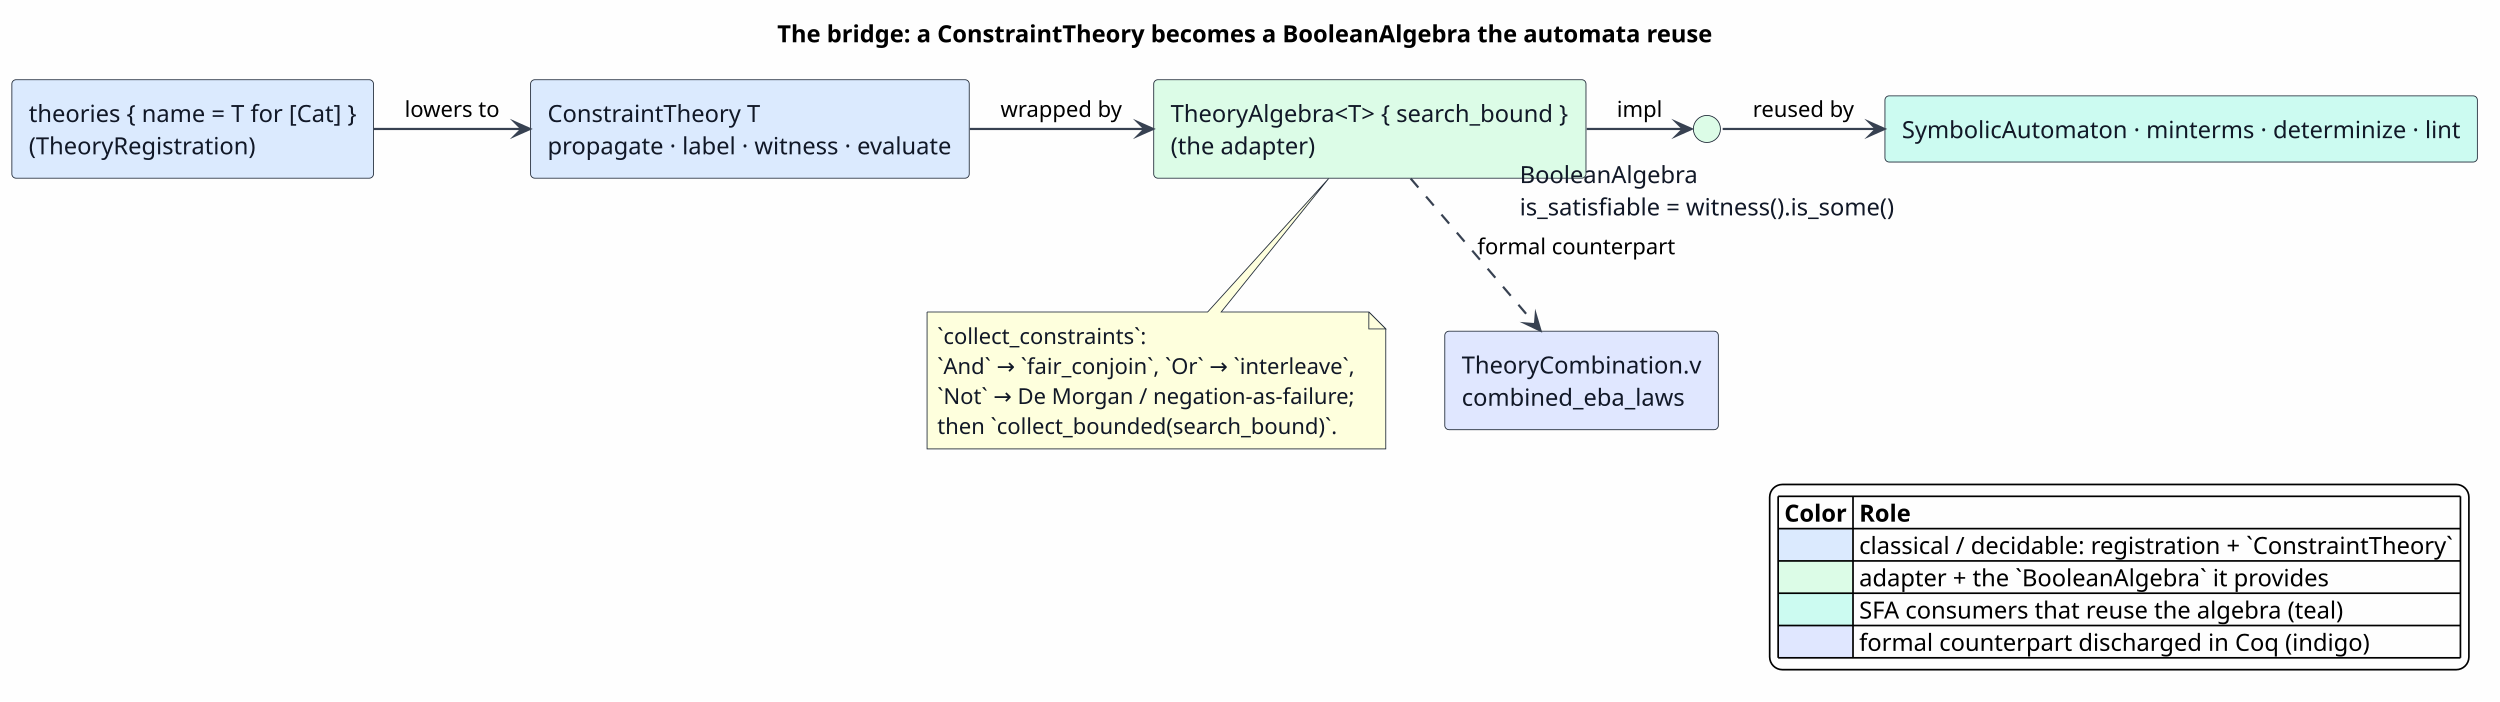
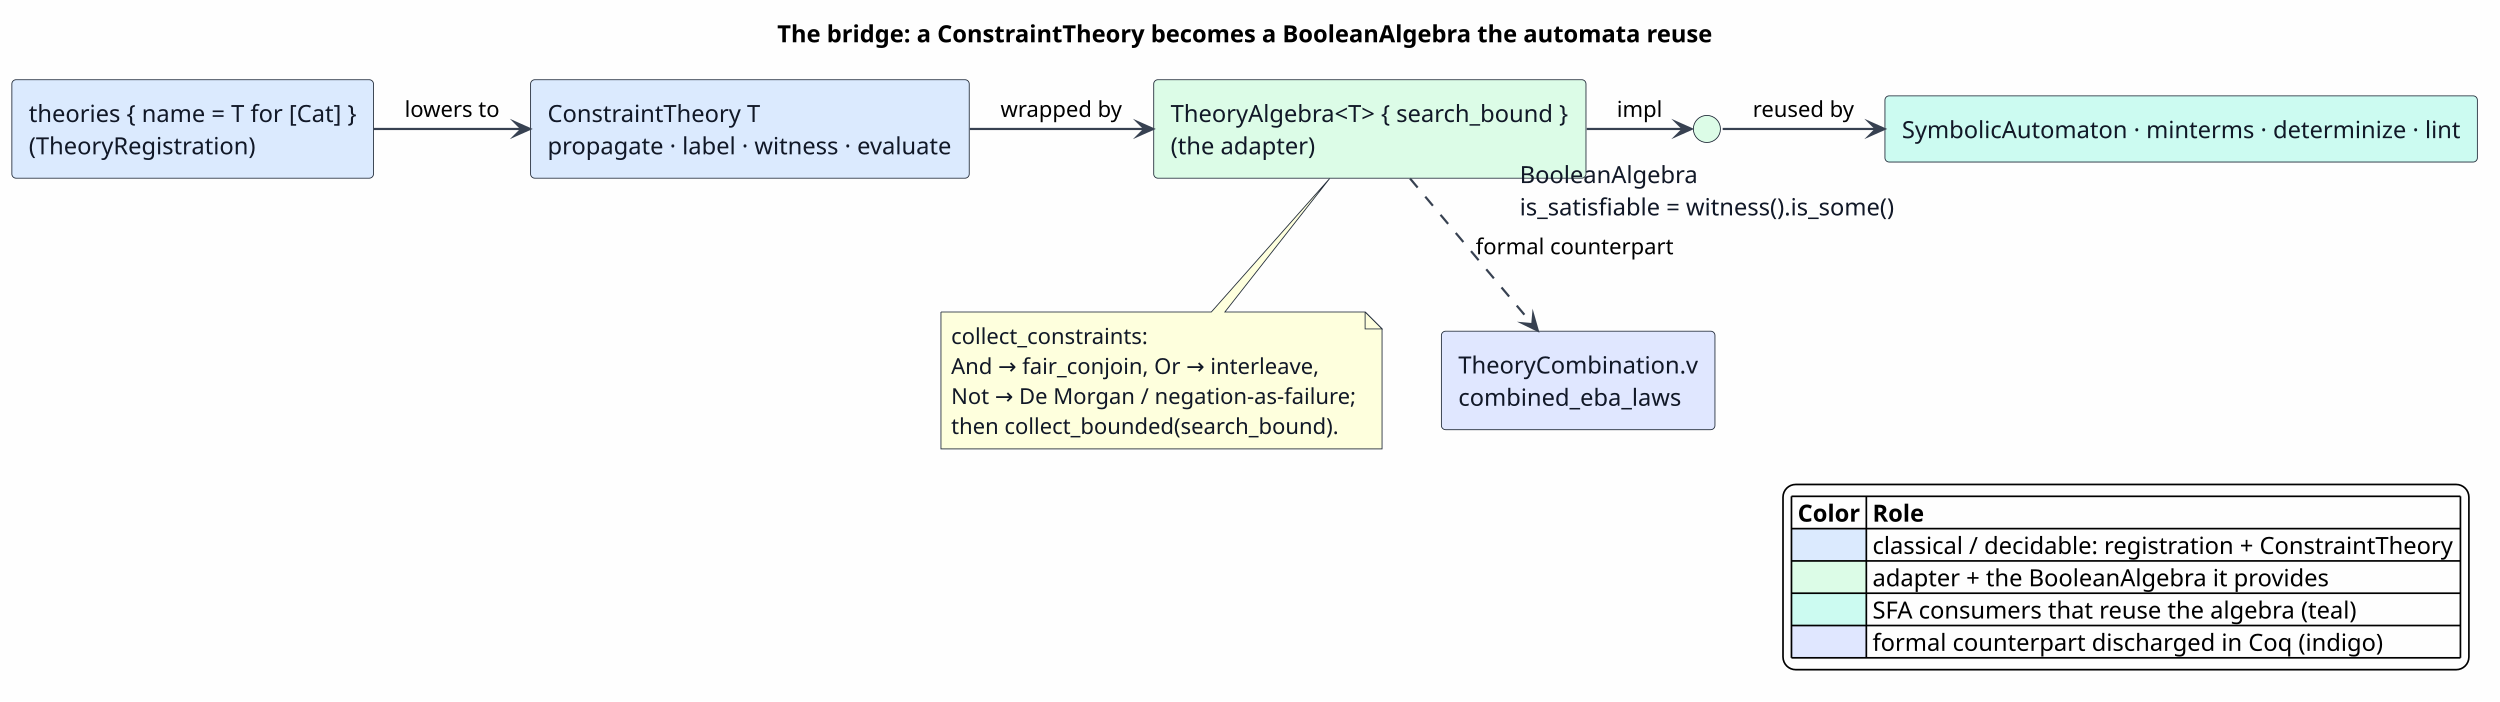
<svg xmlns="http://www.w3.org/2000/svg" contentStyleType="text/css" data-diagram-type="DESCRIPTION" height="414px" preserveAspectRatio="none" style="width:1476px;height:414px;background:#FEFEFE;" version="1.1" viewBox="0 0 1476 414" width="1476px" zoomAndPan="magnify">
  <defs />
  <g>
    <rect fill="#FEFEFE" height="414" style="stroke:none;stroke-width:1;" width="1476" x="0" y="0" />
    <g class="title" data-source-line="19">
      <text fill="#000000" font-family="sans-serif" font-size="14" font-weight="700" lengthAdjust="spacing" textLength="551.878" x="458.88" y="24.966">The bridge: a ConstraintTheory becomes a BooleanAlgebra the automata reuse</text>
    </g>
    <g class="entity" data-qualified-name="Reg" data-source-line="22" id="ent0001">
      <rect fill="#DBEAFE" height="58.136" rx="2.5" ry="2.5" style="stroke:#1F2937;stroke-width:0.5;" width="213.507" x="7" y="47.068" />
      <text fill="#111827" font-family="sans-serif" font-size="14" lengthAdjust="spacing" textLength="193.507" x="17" y="72.034">theories { name = T for [Cat] }</text>
      <text fill="#111827" font-family="sans-serif" font-size="14" lengthAdjust="spacing" textLength="134.133" x="17" y="91.102">(TheoryRegistration)</text>
    </g>
    <g class="entity" data-qualified-name="Theory" data-source-line="23" id="ent0002">
      <rect fill="#DBEAFE" height="58.136" rx="2.5" ry="2.5" style="stroke:#1F2937;stroke-width:0.5;" width="258.979" x="313.26" y="47.068" />
      <text fill="#111827" font-family="sans-serif" font-size="14" lengthAdjust="spacing" textLength="125.832" x="323.26" y="72.034">ConstraintTheory T</text>
      <text fill="#111827" font-family="sans-serif" font-size="14" lengthAdjust="spacing" textLength="238.979" x="323.26" y="91.102">propagate · label · witness · evaluate</text>
    </g>
    <g class="entity" data-qualified-name="Adapter" data-source-line="24" id="ent0003">
      <rect fill="#DCFCE7" height="58.136" rx="2.5" ry="2.5" style="stroke:#1F2937;stroke-width:0.5;" width="255.213" x="681.15" y="47.068" />
      <text fill="#111827" font-family="sans-serif" font-size="14" lengthAdjust="spacing" textLength="235.213" x="691.15" y="72.034">TheoryAlgebra&lt;T&gt; { search_bound }</text>
      <text fill="#111827" font-family="sans-serif" font-size="14" lengthAdjust="spacing" textLength="85.302" x="691.15" y="91.102">(the adapter)</text>
    </g>
    <g class="entity" data-qualified-name="BA" data-source-line="25" id="ent0004">
      <ellipse cx="1007.75" cy="76.138" fill="#DCFCE7" rx="8" ry="8" style="stroke:#1F2937;stroke-width:0.5;" />
      <text fill="#111827" font-family="sans-serif" font-size="14" lengthAdjust="spacing" textLength="105.364" x="897.234" y="108.104">BooleanAlgebra</text>
      <text fill="#111827" font-family="sans-serif" font-size="14" lengthAdjust="spacing" textLength="221.031" x="897.234" y="127.172">is_satisfiable = witness().is_some()</text>
    </g>
    <g class="entity" data-qualified-name="Consumers" data-source-line="26" id="ent0005">
      <rect fill="#CCFBF1" height="39.068" rx="2.5" ry="2.5" style="stroke:#1F2937;stroke-width:0.5;" width="349.769" x="1112.87" y="56.598" />
      <text fill="#111827" font-family="sans-serif" font-size="14" lengthAdjust="spacing" textLength="329.769" x="1122.87" y="81.564">SymbolicAutomaton · minterms · determinize · lint</text>
    </g>
    <g class="entity" data-qualified-name="GMN10" data-source-line="34" id="ent0011">
-       <path d="M547.34,184.208 L547.34,265.032 A0,0 0 0 0 547.34,265.032 L818.158,265.032 A0,0 0 0 0 818.158,265.032 L818.158,194.208 L808.158,184.208 L720.98,184.208 L784.46,105.378 L712.98,184.208 L547.34,184.208 A0,0 0 0 0 547.34,184.208" fill="#FEFFDD" style="stroke:#1F2937;stroke-width:0.5;" />
-       <path d="M808.158,184.208 L808.158,194.208 L818.158,194.208 L808.158,184.208" fill="#FEFFDD" style="stroke:#1F2937;stroke-width:0.5;" />
-       <text fill="#111827" font-family="sans-serif" font-size="13" lengthAdjust="spacing" textLength="123.669" x="553.34" y="203.105">`collect_constraints`:</text>
-       <text fill="#111827" font-family="sans-serif" font-size="13" lengthAdjust="spacing" textLength="249.818" x="553.34" y="220.811">`And` → `fair_conjoin`,  `Or` → `interleave`,</text>
-       <text fill="#111827" font-family="sans-serif" font-size="13" lengthAdjust="spacing" textLength="246.726" x="553.34" y="238.517">`Not` → De Morgan / negation-as-failure;</text>
-       <text fill="#111827" font-family="sans-serif" font-size="13" lengthAdjust="spacing" textLength="236.353" x="553.34" y="256.223">then `collect_bounded(search_bound)`.</text>
+       <path d="M555.54,184.208 L555.54,265.032 A0,0 0 0 0 555.54,265.032 L815.96,265.032 A0,0 0 0 0 815.96,265.032 L815.96,194.208 L805.96,184.208 L723.16,184.208 L785.04,105.378 L715.16,184.208 L555.54,184.208 A0,0 0 0 0 555.54,184.208" fill="#FEFFDD" style="stroke:#1F2937;stroke-width:0.5;" />
+       <path d="M805.96,184.208 L805.96,194.208 L815.96,194.208 L805.96,184.208" fill="#FEFFDD" style="stroke:#1F2937;stroke-width:0.5;" />
+       <text fill="#111827" font-family="sans-serif" font-size="13" lengthAdjust="spacing" textLength="116.363" x="561.54" y="203.105">collect_constraints:</text>
+       <text fill="#111827" font-family="sans-serif" font-size="13" lengthAdjust="spacing" textLength="220.594" x="561.54" y="220.811">And → fair_conjoin,  Or → interleave,</text>
+       <text fill="#111827" font-family="sans-serif" font-size="13" lengthAdjust="spacing" textLength="239.42" x="561.54" y="238.517">Not → De Morgan / negation-as-failure;</text>
+       <text fill="#111827" font-family="sans-serif" font-size="13" lengthAdjust="spacing" textLength="229.047" x="561.54" y="256.223">then collect_bounded(search_bound).</text>
    </g>
    <g class="entity" data-qualified-name="Formal" data-source-line="41" id="ent0013">
-       <rect fill="#E0E7FF" height="58.136" rx="2.5" ry="2.5" style="stroke:#1F2937;stroke-width:0.5;" width="161.511" x="853" y="195.548" />
-       <text fill="#111827" font-family="sans-serif" font-size="14" lengthAdjust="spacing" textLength="141.511" x="863" y="220.514">TheoryCombination.v</text>
-       <text fill="#111827" font-family="sans-serif" font-size="14" lengthAdjust="spacing" textLength="131.627" x="863" y="239.582">combined_eba_laws</text>
+       <rect fill="#E0E7FF" height="58.136" rx="2.5" ry="2.5" style="stroke:#1F2937;stroke-width:0.5;" width="161.511" x="851" y="195.548" />
+       <text fill="#111827" font-family="sans-serif" font-size="14" lengthAdjust="spacing" textLength="141.511" x="861" y="220.514">TheoryCombination.v</text>
+       <text fill="#111827" font-family="sans-serif" font-size="14" lengthAdjust="spacing" textLength="131.627" x="861" y="239.582">combined_eba_laws</text>
    </g>
    <g class="link" data-entity-1="ent0001" data-entity-2="ent0002" data-link-type="dependency" data-source-line="28" id="lnk6">
      <path d="M220.57,76.138 C250.03,76.138 277.31,76.138 307.92,76.138" fill="none" id="Reg-to-Theory" style="stroke:#374151;stroke-width:1.3;" />
      <polygon fill="#374151" points="312.92,76.138,303.92,72.138,307.92,76.138,303.92,80.138,312.92,76.138" style="stroke:#374151;stroke-width:1.3;stroke-linejoin:miter;stroke-miterlimit:10;" />
      <text fill="#000000" font-family="sans-serif" font-size="13" lengthAdjust="spacing" textLength="56.303" x="238.89" y="69.035">lowers to</text>
    </g>
    <g class="link" data-entity-1="ent0002" data-entity-2="ent0003" data-link-type="dependency" data-source-line="29" id="lnk7">
      <path d="M572.56,76.138 C607.71,76.138 640.73,76.138 675.78,76.138" fill="none" id="Theory-to-Adapter" style="stroke:#374151;stroke-width:1.3;" />
      <polygon fill="#374151" points="680.78,76.138,671.78,72.138,675.78,76.138,671.78,80.138,680.78,76.138" style="stroke:#374151;stroke-width:1.3;stroke-linejoin:miter;stroke-miterlimit:10;" />
      <text fill="#000000" font-family="sans-serif" font-size="13" lengthAdjust="spacing" textLength="72.202" x="590.7" y="69.035">wrapped by</text>
    </g>
    <g class="link" data-entity-1="ent0003" data-entity-2="ent0004" data-link-type="dependency" data-source-line="30" id="lnk8">
      <path d="M936.75,76.138 C963.01,76.138 981.37,76.138 993.65,76.138" fill="none" id="Adapter-to-BA" style="stroke:#374151;stroke-width:1.3;" />
      <polygon fill="#374151" points="998.65,76.138,989.65,72.138,993.65,76.138,989.65,80.138,998.65,76.138" style="stroke:#374151;stroke-width:1.3;stroke-linejoin:miter;stroke-miterlimit:10;" />
      <text fill="#000000" font-family="sans-serif" font-size="13" lengthAdjust="spacing" textLength="26.858" x="954.56" y="69.035">impl</text>
    </g>
    <g class="link" data-entity-1="ent0004" data-entity-2="ent0005" data-link-type="dependency" data-source-line="31" id="lnk9">
      <path d="M1017.07,76.138 C1033.77,76.138 1065.97,76.138 1107.61,76.138" fill="none" id="BA-to-Consumers" style="stroke:#374151;stroke-width:1.3;" />
      <polygon fill="#374151" points="1112.61,76.138,1103.61,72.138,1107.61,76.138,1103.61,80.138,1112.61,76.138" style="stroke:#374151;stroke-width:1.3;stroke-linejoin:miter;stroke-miterlimit:10;" />
      <text fill="#000000" font-family="sans-serif" font-size="13" lengthAdjust="spacing" textLength="60.294" x="1034.81" y="69.035">reused by</text>
    </g>
    <g class="link" data-entity-1="ent0003" data-entity-2="ent0013" data-link-type="dependency" data-source-line="42" id="lnk14">
-       <path d="M832.85,105.378 C854.92,131.238 884.164,165.504 906.264,191.404" fill="none" id="Adapter-to-Formal" style="stroke:#374151;stroke-width:1.3;stroke-dasharray:7,7;" />
-       <polygon fill="#374151" points="909.51,195.208,906.711,185.765,906.264,191.404,900.625,190.958,909.51,195.208" style="stroke:#374151;stroke-width:1.3;stroke-linejoin:miter;stroke-miterlimit:10;" />
-       <text fill="#000000" font-family="sans-serif" font-size="13" lengthAdjust="spacing" textLength="116.805" x="872.25" y="150.105">formal counterpart</text>
+       <path d="M832.47,105.378 C854.18,131.238 882.935,165.479 904.685,191.379" fill="none" id="Adapter-to-Formal" style="stroke:#374151;stroke-width:1.3;stroke-dasharray:7,7;" />
+       <polygon fill="#374151" points="907.9,195.208,905.175,185.743,904.685,191.379,899.049,190.888,907.9,195.208" style="stroke:#374151;stroke-width:1.3;stroke-linejoin:miter;stroke-miterlimit:10;" />
+       <text fill="#000000" font-family="sans-serif" font-size="13" lengthAdjust="spacing" textLength="116.805" x="871.25" y="150.105">formal counterpart</text>
    </g>
    <g class="legend" data-source-line="44">
-       <rect fill="none" height="109.34" rx="7.5" ry="7.5" style="stroke:#000000;stroke-width:1;" width="412.82" x="1044.818" y="286.032" />
-       <text fill="#000000" font-family="sans-serif" font-size="14" font-weight="700" lengthAdjust="spacing" textLength="36.918" x="1053.458" y="307.998">Color</text>
-       <text fill="#000000" font-family="sans-serif" font-size="14" font-weight="700" lengthAdjust="spacing" textLength="30.464" x="1097.656" y="307.998">Role</text>
-       <rect fill="#DBEAFE" height="19.068" style="stroke:none;stroke-width:1;" width="44.198" x="1049.818" y="312.1" />
-       <text fill="#000000" font-family="sans-serif" font-size="14" lengthAdjust="spacing" textLength="3.64" x="1049.818" y="327.066"> </text>
-       <text fill="#000000" font-family="sans-serif" font-size="14" lengthAdjust="spacing" textLength="351.343" x="1097.656" y="327.066">classical / decidable: registration + `ConstraintTheory`</text>
-       <rect fill="#DCFCE7" height="19.068" style="stroke:none;stroke-width:1;" width="44.198" x="1049.818" y="331.168" />
-       <text fill="#000000" font-family="sans-serif" font-size="14" lengthAdjust="spacing" textLength="3.64" x="1049.818" y="346.134"> </text>
-       <text fill="#000000" font-family="sans-serif" font-size="14" lengthAdjust="spacing" textLength="278.165" x="1097.656" y="346.134">adapter + the `BooleanAlgebra` it provides</text>
-       <rect fill="#CCFBF1" height="19.068" style="stroke:none;stroke-width:1;" width="44.198" x="1049.818" y="350.236" />
-       <text fill="#000000" font-family="sans-serif" font-size="14" lengthAdjust="spacing" textLength="3.64" x="1049.818" y="365.202"> </text>
-       <text fill="#000000" font-family="sans-serif" font-size="14" lengthAdjust="spacing" textLength="286.593" x="1097.656" y="365.202">SFA consumers that reuse the algebra (teal)</text>
-       <rect fill="#E0E7FF" height="19.068" style="stroke:none;stroke-width:1;" width="44.198" x="1049.818" y="369.304" />
-       <text fill="#000000" font-family="sans-serif" font-size="14" lengthAdjust="spacing" textLength="3.64" x="1049.818" y="384.27"> </text>
-       <text fill="#000000" font-family="sans-serif" font-size="14" lengthAdjust="spacing" textLength="301.559" x="1097.656" y="384.27">formal counterpart discharged in Coq (indigo)</text>
-       <line style="stroke:#000000;stroke-width:1;" x1="1049.818" x2="1452.639" y1="293.032" y2="293.032" />
-       <line style="stroke:#000000;stroke-width:1;" x1="1049.818" x2="1452.639" y1="312.1" y2="312.1" />
-       <line style="stroke:#000000;stroke-width:1;" x1="1049.818" x2="1452.639" y1="331.168" y2="331.168" />
-       <line style="stroke:#000000;stroke-width:1;" x1="1049.818" x2="1452.639" y1="350.236" y2="350.236" />
-       <line style="stroke:#000000;stroke-width:1;" x1="1049.818" x2="1452.639" y1="369.304" y2="369.304" />
-       <line style="stroke:#000000;stroke-width:1;" x1="1049.818" x2="1452.639" y1="388.372" y2="388.372" />
-       <line style="stroke:#000000;stroke-width:1;" x1="1049.818" x2="1049.818" y1="293.032" y2="388.372" />
-       <line style="stroke:#000000;stroke-width:1;" x1="1094.016" x2="1094.016" y1="293.032" y2="388.372" />
+       <rect fill="none" height="109.34" rx="7.5" ry="7.5" style="stroke:#000000;stroke-width:1;" width="404.953" x="1052.686" y="286.032" />
+       <text fill="#000000" font-family="sans-serif" font-size="14" font-weight="700" lengthAdjust="spacing" textLength="36.918" x="1061.326" y="307.998">Color</text>
+       <text fill="#000000" font-family="sans-serif" font-size="14" font-weight="700" lengthAdjust="spacing" textLength="30.464" x="1105.524" y="307.998">Role</text>
+       <rect fill="#DBEAFE" height="19.068" style="stroke:none;stroke-width:1;" width="44.198" x="1057.686" y="312.1" />
+       <text fill="#000000" font-family="sans-serif" font-size="14" lengthAdjust="spacing" textLength="3.64" x="1057.686" y="327.066"> </text>
+       <text fill="#000000" font-family="sans-serif" font-size="14" lengthAdjust="spacing" textLength="343.475" x="1105.524" y="327.066">classical / decidable: registration + ConstraintTheory</text>
+       <rect fill="#DCFCE7" height="19.068" style="stroke:none;stroke-width:1;" width="44.198" x="1057.686" y="331.168" />
+       <text fill="#000000" font-family="sans-serif" font-size="14" lengthAdjust="spacing" textLength="3.64" x="1057.686" y="346.134"> </text>
+       <text fill="#000000" font-family="sans-serif" font-size="14" lengthAdjust="spacing" textLength="270.297" x="1105.524" y="346.134">adapter + the BooleanAlgebra it provides</text>
+       <rect fill="#CCFBF1" height="19.068" style="stroke:none;stroke-width:1;" width="44.198" x="1057.686" y="350.236" />
+       <text fill="#000000" font-family="sans-serif" font-size="14" lengthAdjust="spacing" textLength="3.64" x="1057.686" y="365.202"> </text>
+       <text fill="#000000" font-family="sans-serif" font-size="14" lengthAdjust="spacing" textLength="286.593" x="1105.524" y="365.202">SFA consumers that reuse the algebra (teal)</text>
+       <rect fill="#E0E7FF" height="19.068" style="stroke:none;stroke-width:1;" width="44.198" x="1057.686" y="369.304" />
+       <text fill="#000000" font-family="sans-serif" font-size="14" lengthAdjust="spacing" textLength="3.64" x="1057.686" y="384.27"> </text>
+       <text fill="#000000" font-family="sans-serif" font-size="14" lengthAdjust="spacing" textLength="301.559" x="1105.524" y="384.27">formal counterpart discharged in Coq (indigo)</text>
+       <line style="stroke:#000000;stroke-width:1;" x1="1057.686" x2="1452.639" y1="293.032" y2="293.032" />
+       <line style="stroke:#000000;stroke-width:1;" x1="1057.686" x2="1452.639" y1="312.1" y2="312.1" />
+       <line style="stroke:#000000;stroke-width:1;" x1="1057.686" x2="1452.639" y1="331.168" y2="331.168" />
+       <line style="stroke:#000000;stroke-width:1;" x1="1057.686" x2="1452.639" y1="350.236" y2="350.236" />
+       <line style="stroke:#000000;stroke-width:1;" x1="1057.686" x2="1452.639" y1="369.304" y2="369.304" />
+       <line style="stroke:#000000;stroke-width:1;" x1="1057.686" x2="1452.639" y1="388.372" y2="388.372" />
+       <line style="stroke:#000000;stroke-width:1;" x1="1057.686" x2="1057.686" y1="293.032" y2="388.372" />
+       <line style="stroke:#000000;stroke-width:1;" x1="1101.884" x2="1101.884" y1="293.032" y2="388.372" />
      <line style="stroke:#000000;stroke-width:1;" x1="1452.639" x2="1452.639" y1="293.032" y2="388.372" />
    </g>
  </g>
</svg>
